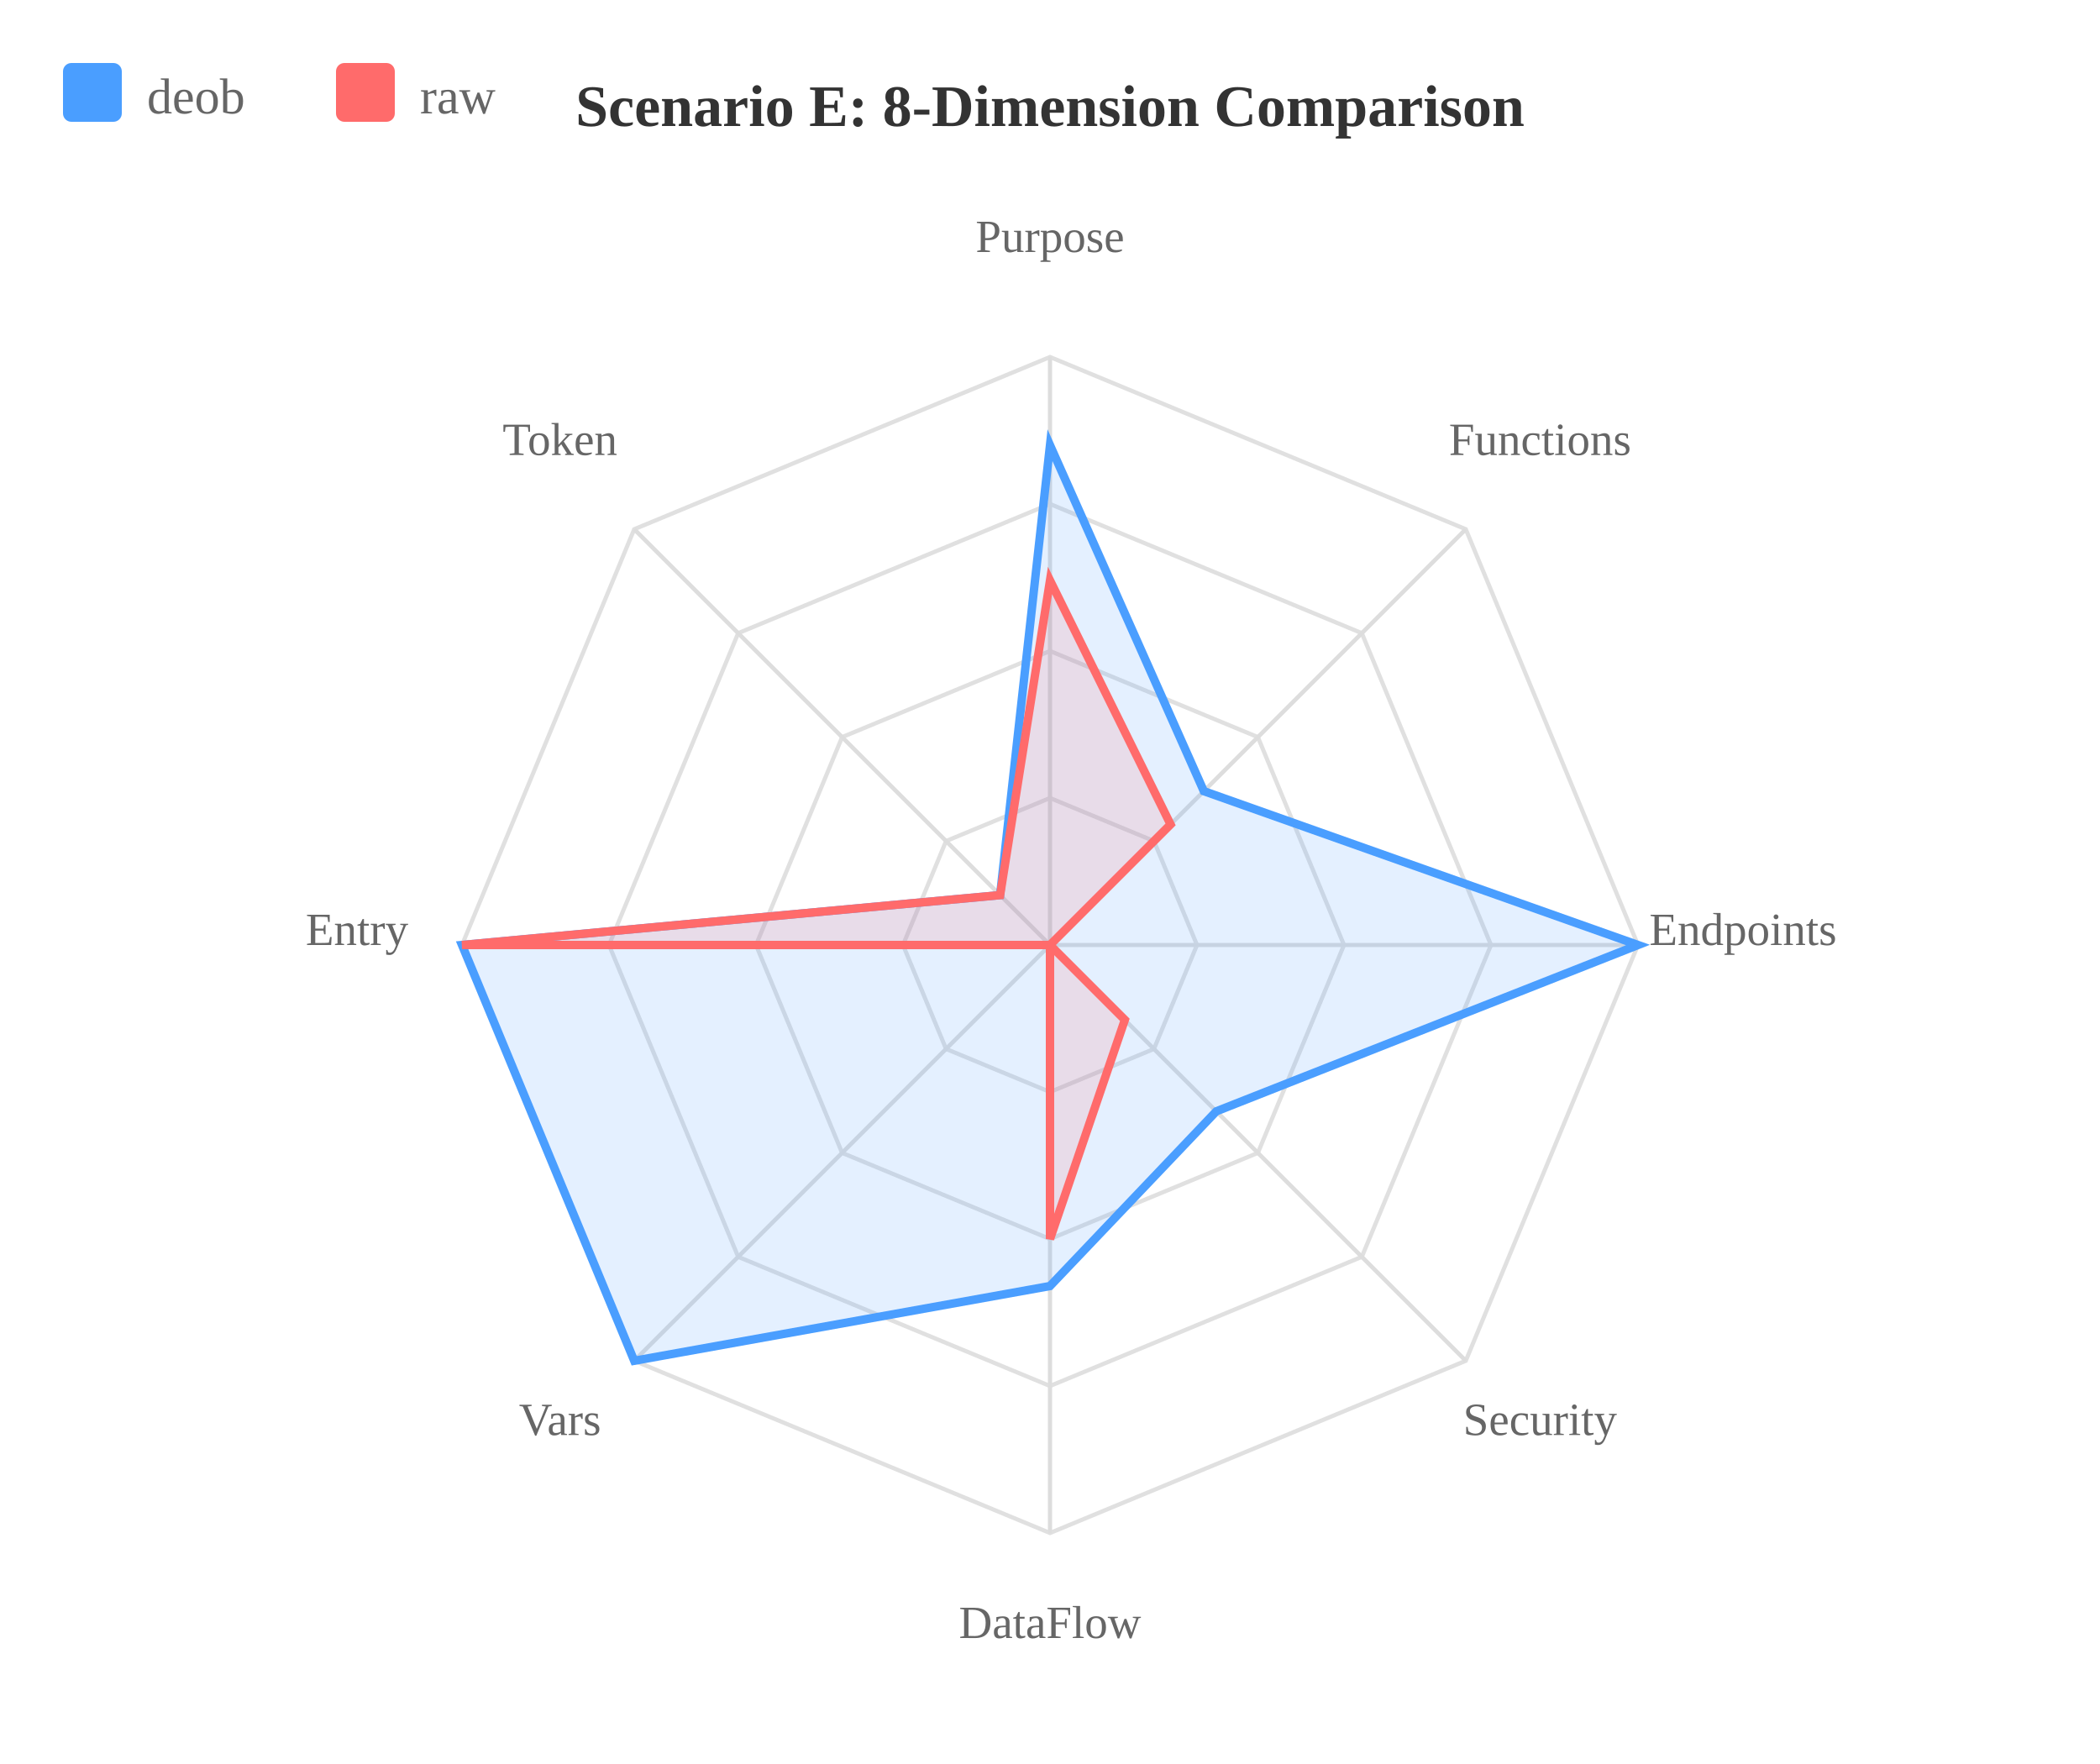
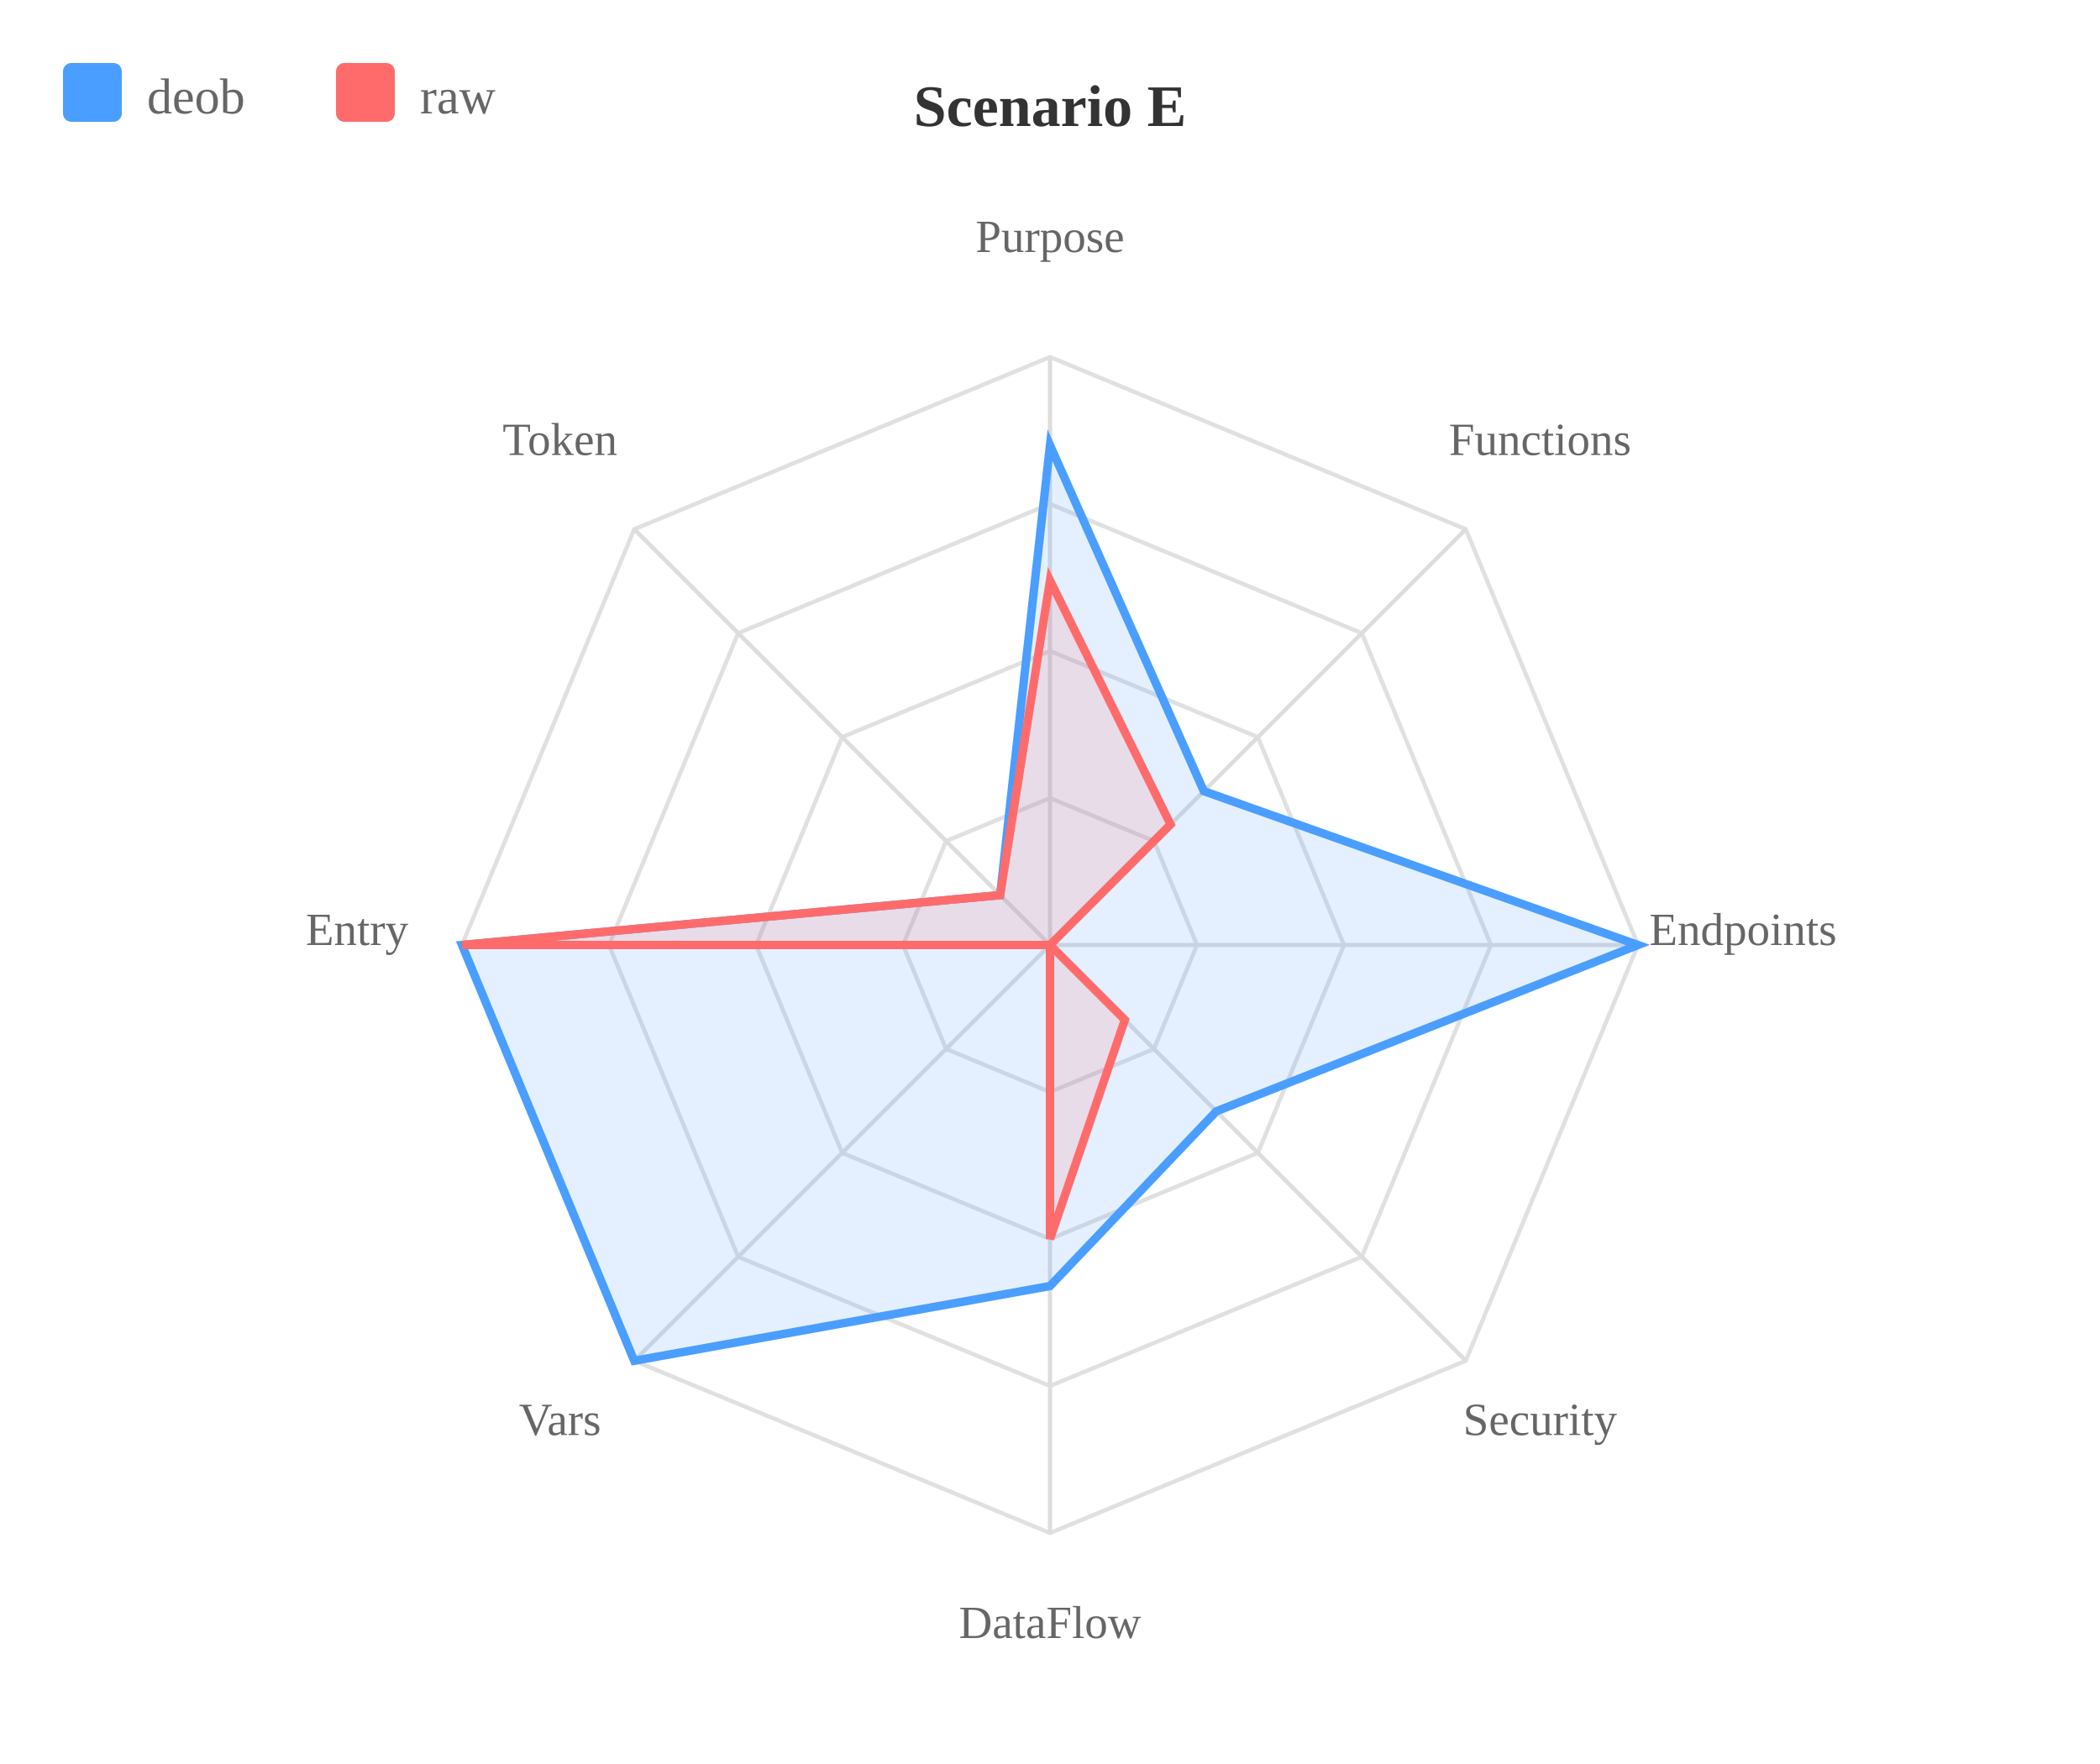
<svg xmlns="http://www.w3.org/2000/svg" width="500" height="420" viewBox="0 0 500 420">
-   <text x="250" y="30" text-anchor="middle" font-size="14" font-weight="bold" fill="#333">Scenario E: 8-Dimension Comparison</text>
+   <text x="250" y="30" text-anchor="middle" font-size="14" font-weight="bold" fill="#333">Scenario E</text>
  <polygon points="250,190 274.749,200.251 285,225 274.749,249.749 250,260 225.251,249.749 215,225 225.251,200.251 " fill="none" stroke="#e0e0e0" stroke-width="1" />
  <polygon points="250,155 299.497,175.503 320,225 299.497,274.497 250,295 200.503,274.497 180,225 200.503,175.503 " fill="none" stroke="#e0e0e0" stroke-width="1" />
  <polygon points="250,120 324.246,150.754 355,225 324.246,299.246 250,330 175.754,299.246 145,225 175.754,150.754 " fill="none" stroke="#e0e0e0" stroke-width="1" />
  <polygon points="250,85 348.995,126.005 390,225 348.995,323.995 250,365 151.005,323.995 110,225 151.005,126.005 " fill="none" stroke="#e0e0e0" stroke-width="1" />
  <line x1="250" y1="225" x2="250" y2="85" stroke="#ddd" />
  <text x="250" y="60" text-anchor="middle" font-size="11" fill="#666">Purpose</text>
  <line x1="250" y1="225" x2="348.995" y2="126.005" stroke="#ddd" />
  <text x="366.673" y="108.327" text-anchor="middle" font-size="11" fill="#666">Functions</text>
  <line x1="250" y1="225" x2="390" y2="225" stroke="#ddd" />
  <text x="415" y="225" text-anchor="middle" font-size="11" fill="#666">Endpoints</text>
  <line x1="250" y1="225" x2="348.995" y2="323.995" stroke="#ddd" />
  <text x="366.673" y="341.673" text-anchor="middle" font-size="11" fill="#666">Security</text>
  <line x1="250" y1="225" x2="250" y2="365" stroke="#ddd" />
  <text x="250" y="390" text-anchor="middle" font-size="11" fill="#666">DataFlow</text>
  <line x1="250" y1="225" x2="151.005" y2="323.995" stroke="#ddd" />
  <text x="133.327" y="341.673" text-anchor="middle" font-size="11" fill="#666">Vars</text>
  <line x1="250" y1="225" x2="110" y2="225" stroke="#ddd" />
  <text x="85" y="225" text-anchor="middle" font-size="11" fill="#666">Entry</text>
  <line x1="250" y1="225" x2="151.005" y2="126.005" stroke="#ddd" />
  <text x="133.327" y="108.327" text-anchor="middle" font-size="11" fill="#666">Token</text>
  <polygon points="250,106 286.628,188.372 390,225 289.598,264.598 250,306.2 151.005,323.995 110,225 238.121,213.121 " fill="#4a9eff" fill-opacity="0.15" stroke="#4a9eff" stroke-width="2" />
  <polygon points="250,138.2 278.709,196.291 250,225 267.819,242.819 250,295 250,225 110,225 238.121,213.121 " fill="#ff6b6b" fill-opacity="0.15" stroke="#ff6b6b" stroke-width="2" />
  <rect x="15" y="15" width="14" height="14" fill="#4a9eff" rx="2" />
  <text x="35" y="27" font-size="12" fill="#666">deob</text>
  <rect x="80" y="15" width="14" height="14" fill="#ff6b6b" rx="2" />
  <text x="100" y="27" font-size="12" fill="#666">raw</text>
</svg>
